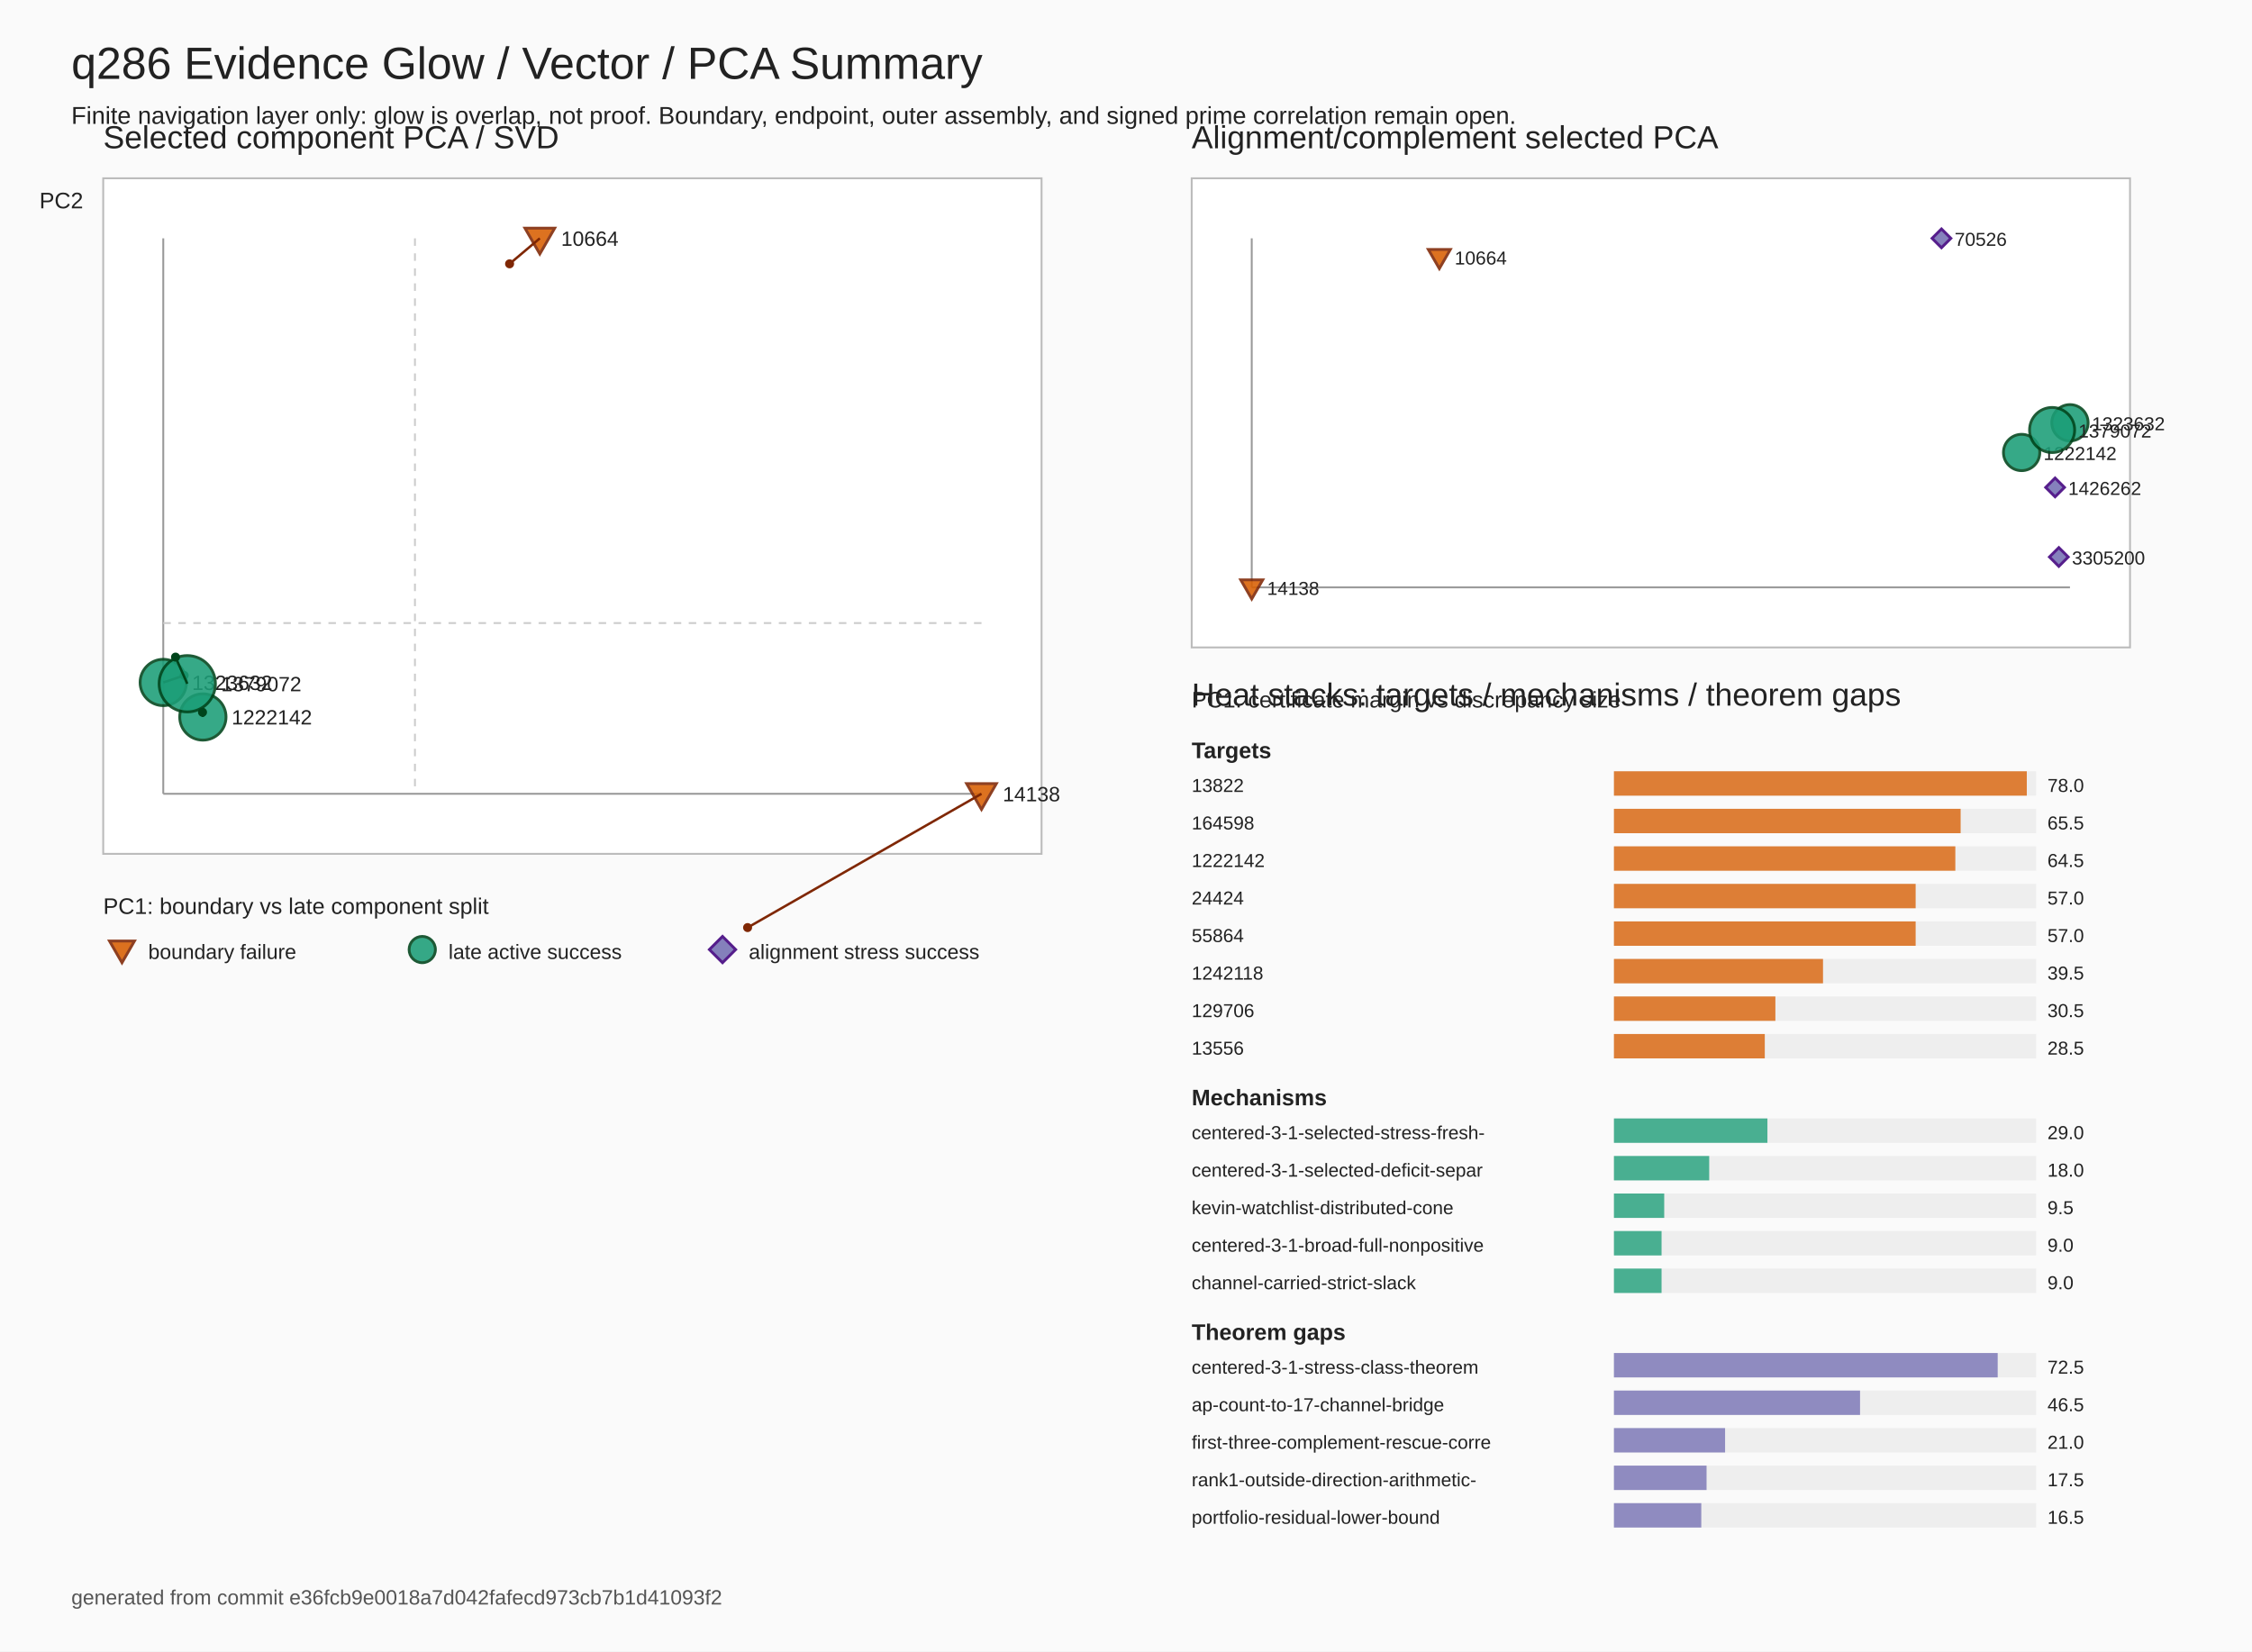
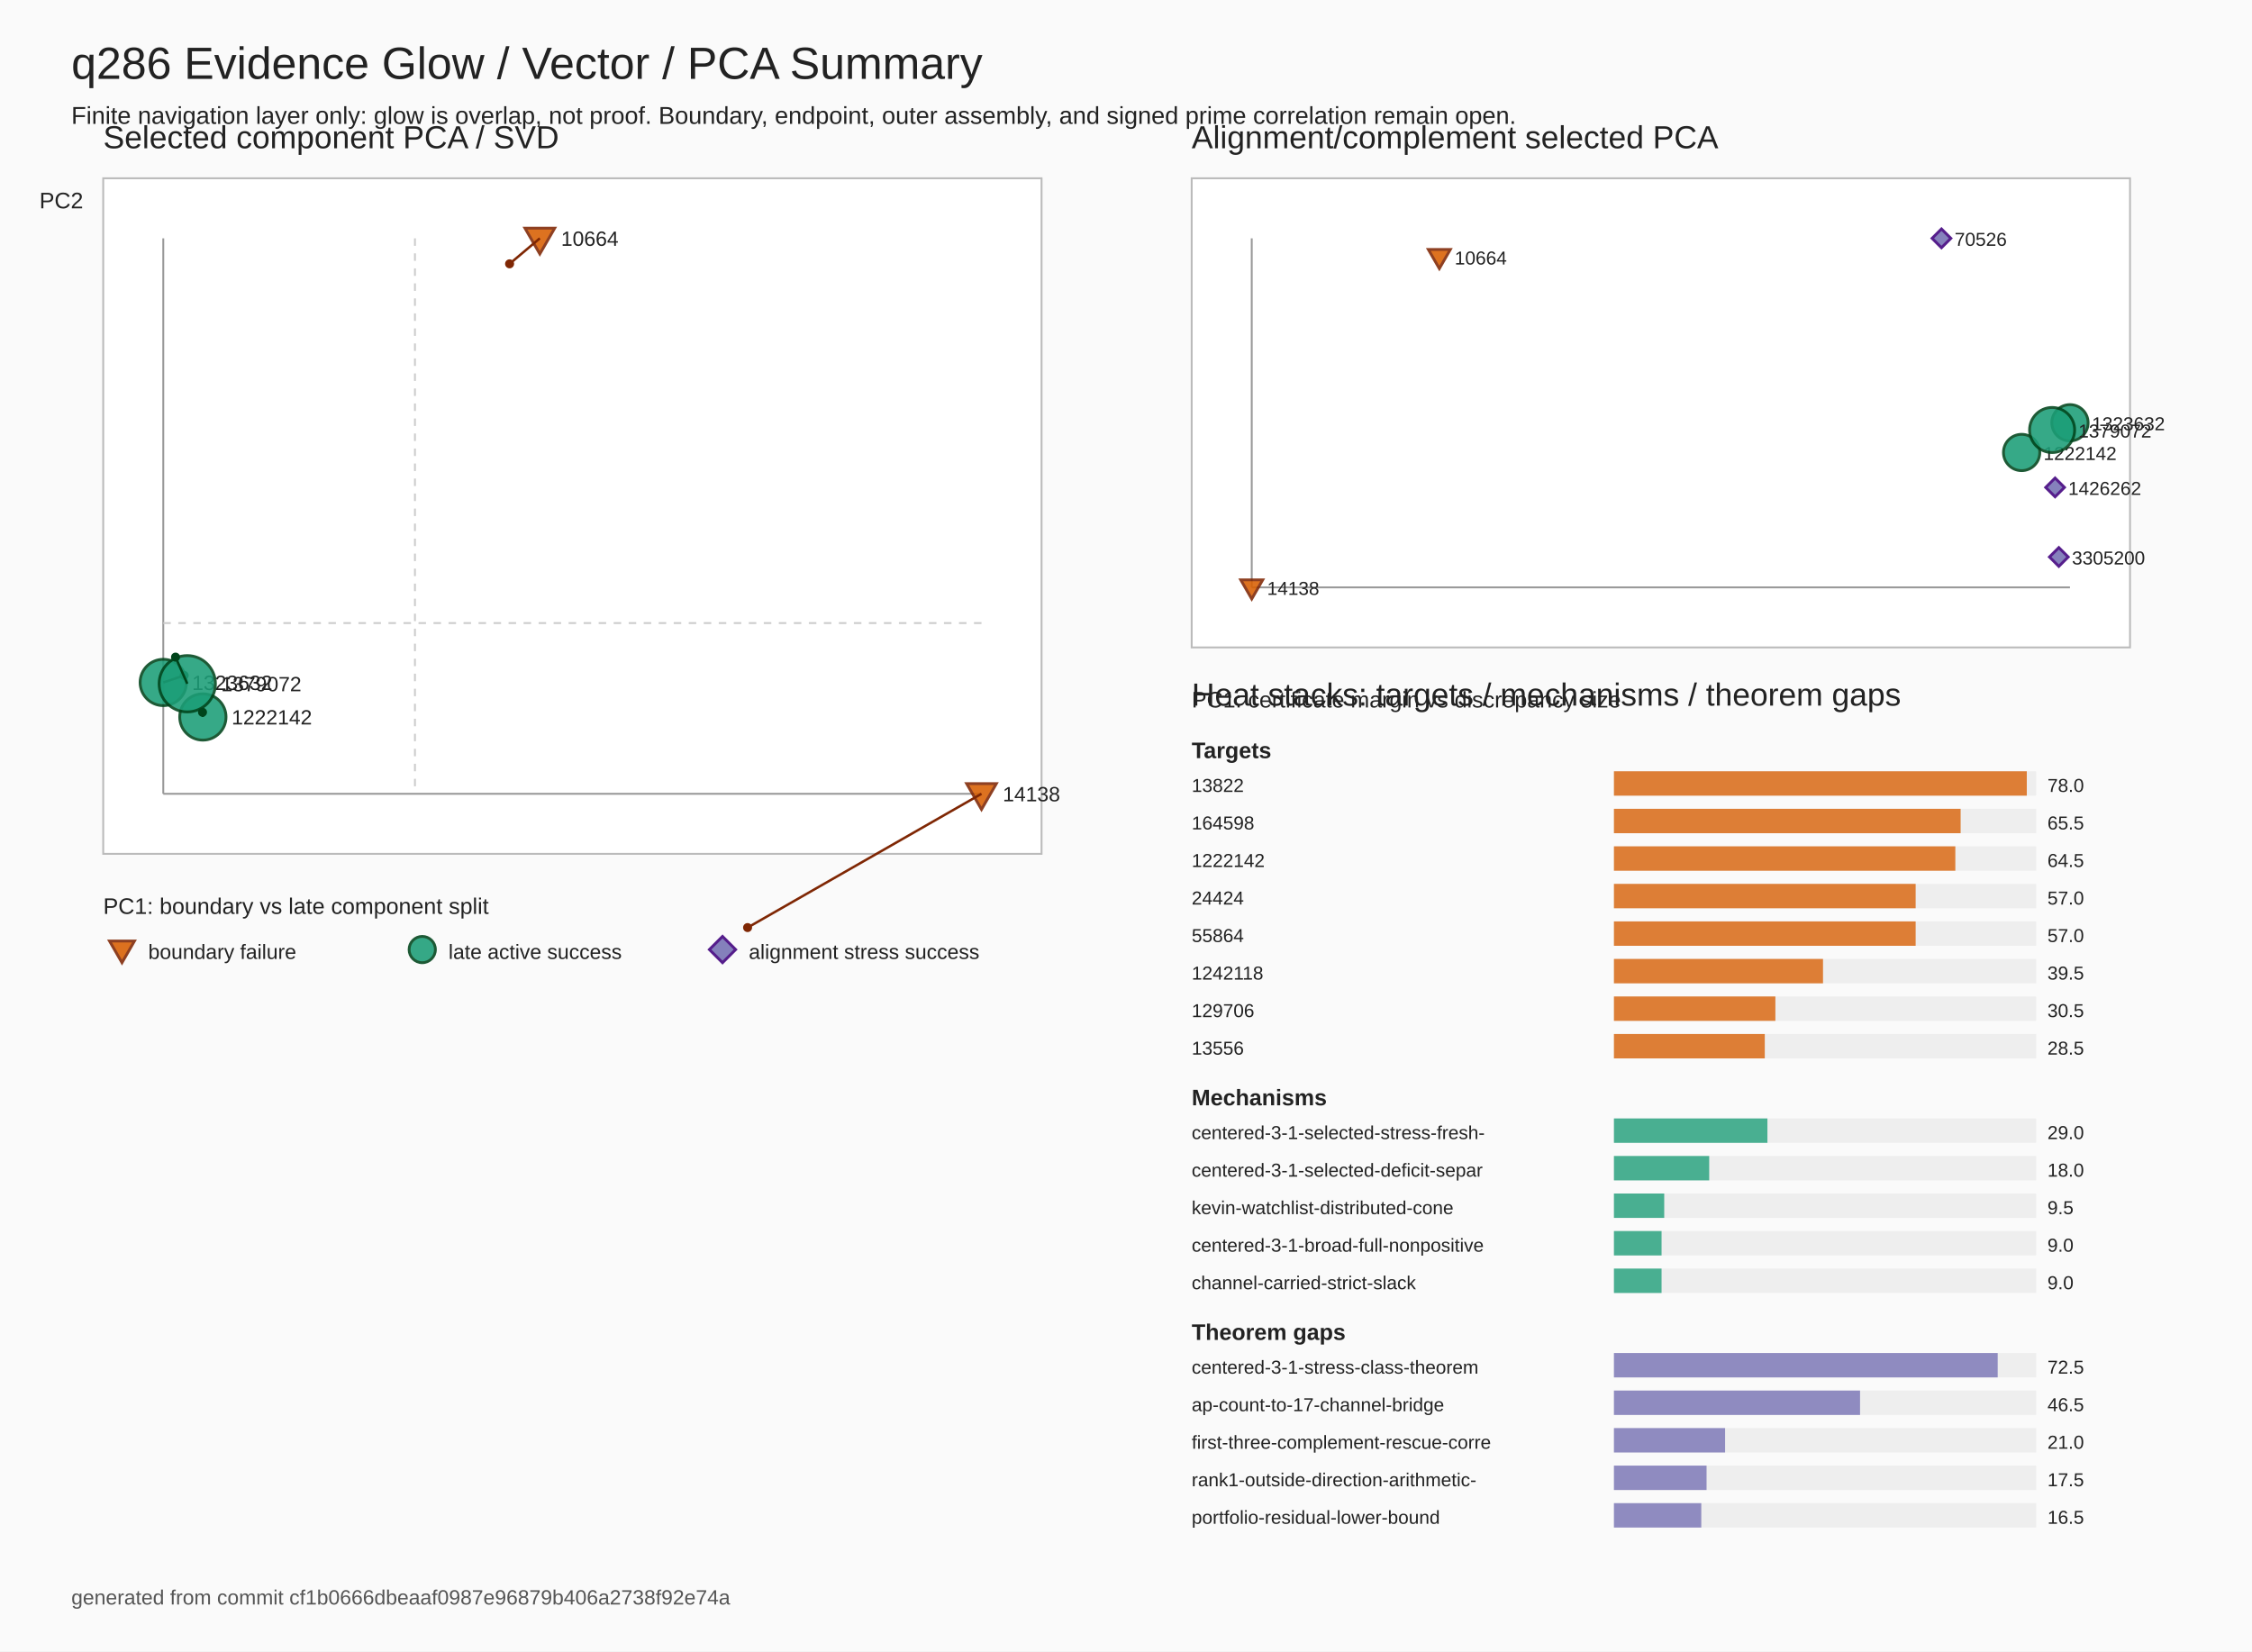
<svg xmlns="http://www.w3.org/2000/svg" width="1200" height="880" viewBox="0 0 1200 880" role="img" aria-labelledby="title desc">
  <rect x="0.00" y="0.00" width="1200.00" height="880.00" fill="#fafafa" stroke="none" opacity="1.0" />
  <text x="38.00" y="42.00" font-size="24" font-family="Arial, sans-serif" font-weight="500" text-anchor="start" fill="#222">q286 Evidence Glow / Vector / PCA Summary</text>
  <text x="38.00" y="66.00" font-size="13" font-family="Arial, sans-serif" font-weight="400" text-anchor="start" fill="#222">Finite navigation layer only: glow is overlap, not proof. Boundary, endpoint, outer assembly, and signed prime correlation remain open.</text>
-   <text x="38.00" y="855.00" font-size="11" font-family="Arial, sans-serif" font-weight="400" text-anchor="start" fill="#555">generated from commit e36fcb9e0018a7d042fafecd973cb7b1d41093f2</text>
+   <text x="38.00" y="855.00" font-size="11" font-family="Arial, sans-serif" font-weight="400" text-anchor="start" fill="#555">generated from commit cf1b0666dbeaaf0987e96879b406a2738f92e74a</text>
  <rect x="55.00" y="95.00" width="500.00" height="360.00" fill="#ffffff" stroke="#bbbbbb" opacity="1.0" />
  <text x="55.00" y="79.00" font-size="17" font-family="Arial, sans-serif" font-weight="500" text-anchor="start" fill="#222">Selected component PCA / SVD</text>
  <text x="55.00" y="487.00" font-size="12" font-family="Arial, sans-serif" font-weight="400" text-anchor="start" fill="#222">PC1: boundary vs late component split</text>
  <text x="21.00" y="111.00" font-size="12" font-family="Arial, sans-serif" font-weight="400" text-anchor="start" fill="#222">PC2</text>
  <line x1="87.00" y1="423.00" x2="523.00" y2="423.00" stroke="#999" stroke-width="1" />
  <line x1="87.00" y1="127.00" x2="87.00" y2="423.00" stroke="#999" stroke-width="1" />
  <line x1="221.11" y1="127.00" x2="221.11" y2="423.00" stroke="#cccccc" stroke-width="1" stroke-dasharray="4 4" />
  <line x1="87.00" y1="332.02" x2="523.00" y2="332.02" stroke="#cccccc" stroke-width="1" stroke-dasharray="4 4" />
  <polygon points="287.65,135.33 279.73,121.58 295.57,121.58" fill="#d95f02" stroke="#7f2704" stroke-width="1.5" opacity="0.88" />
  <text x="298.98" y="131.00" font-size="11" font-family="Arial, sans-serif" font-weight="400" text-anchor="start" fill="#222">10664</text>
  <line x1="287.65" y1="127.00" x2="271.54" y2="140.59" stroke="#7f2704" stroke-width="1.3" />
  <circle cx="271.54" cy="140.59" r="2.4" fill="#7f2704" />
  <polygon points="523.00,431.33 515.08,417.58 530.92,417.58" fill="#d95f02" stroke="#7f2704" stroke-width="1.5" opacity="0.88" />
  <text x="534.33" y="427.00" font-size="11" font-family="Arial, sans-serif" font-weight="400" text-anchor="start" fill="#222">14138</text>
  <line x1="523.00" y1="423.00" x2="398.36" y2="494.29" stroke="#7f2704" stroke-width="1.3" />
  <circle cx="398.36" cy="494.29" r="2.4" fill="#7f2704" />
  <circle cx="108.10" cy="382.06" r="12.33" fill="#1b9e77" stroke="#00441b" stroke-width="1.5" opacity="0.88" />
  <text x="123.43" y="386.06" font-size="11" font-family="Arial, sans-serif" font-weight="400" text-anchor="start" fill="#222">1222142</text>
  <line x1="108.10" y1="382.06" x2="107.91" y2="379.54" stroke="#00441b" stroke-width="1.3" />
  <circle cx="107.91" cy="379.54" r="2.4" fill="#00441b" />
  <circle cx="87.00" cy="363.67" r="12.33" fill="#1b9e77" stroke="#00441b" stroke-width="1.5" opacity="0.88" />
  <text x="102.33" y="367.67" font-size="11" font-family="Arial, sans-serif" font-weight="400" text-anchor="start" fill="#222">1323632</text>
  <line x1="87.00" y1="363.67" x2="98.13" y2="359.93" stroke="#00441b" stroke-width="1.3" />
  <circle cx="98.13" cy="359.93" r="2.4" fill="#00441b" />
  <circle cx="99.79" cy="364.36" r="15.00" fill="#1b9e77" stroke="#00441b" stroke-width="1.5" opacity="0.88" />
  <text x="117.79" y="368.36" font-size="11" font-family="Arial, sans-serif" font-weight="400" text-anchor="start" fill="#222">1379072</text>
  <line x1="99.79" y1="364.36" x2="93.53" y2="350.16" stroke="#00441b" stroke-width="1.3" />
  <circle cx="93.53" cy="350.16" r="2.4" fill="#00441b" />
  <polygon points="65.00,513.00 58.35,501.45 71.65,501.45" fill="#d95f02" stroke="#7f2704" stroke-width="1.5" opacity="0.88" />
  <text x="79.00" y="511.00" font-size="11" font-family="Arial, sans-serif" font-weight="400" text-anchor="start" fill="#222">boundary failure</text>
  <circle cx="225.00" cy="506.00" r="7.00" fill="#1b9e77" stroke="#00441b" stroke-width="1.5" opacity="0.88" />
  <text x="239.00" y="511.00" font-size="11" font-family="Arial, sans-serif" font-weight="400" text-anchor="start" fill="#222">late active success</text>
  <polygon points="385.00,499.00 392.00,506.00 385.00,513.00 378.00,506.00" fill="#7570b3" stroke="#3f007d" stroke-width="1.5" opacity="0.88" />
  <text x="399.00" y="511.00" font-size="11" font-family="Arial, sans-serif" font-weight="400" text-anchor="start" fill="#222">alignment stress success</text>
  <rect x="635.00" y="95.00" width="500.00" height="250.00" fill="#ffffff" stroke="#bbbbbb" opacity="1.0" />
  <text x="635.00" y="79.00" font-size="17" font-family="Arial, sans-serif" font-weight="500" text-anchor="start" fill="#222">Alignment/complement selected PCA</text>
  <text x="635.00" y="377.00" font-size="12" font-family="Arial, sans-serif" font-weight="400" text-anchor="start" fill="#222">PC1: certificate margin vs discrepancy size</text>
  <line x1="667.00" y1="313.00" x2="1103.00" y2="313.00" stroke="#999" stroke-width="1" />
  <line x1="667.00" y1="127.00" x2="667.00" y2="313.00" stroke="#999" stroke-width="1" />
  <polygon points="766.97,143.12 761.11,132.95 772.82,132.95" fill="#d95f02" stroke="#7f2704" stroke-width="1.5" opacity="0.88" />
  <text x="775.13" y="140.95" font-size="10" font-family="Arial, sans-serif" font-weight="400" text-anchor="start" fill="#222">10664</text>
  <polygon points="667.00,319.17 661.14,308.99 672.86,308.99" fill="#d95f02" stroke="#7f2704" stroke-width="1.5" opacity="0.88" />
  <text x="675.17" y="317.00" font-size="10" font-family="Arial, sans-serif" font-weight="400" text-anchor="start" fill="#222">14138</text>
  <polygon points="1034.53,122.00 1039.53,127.00 1034.53,132.00 1029.53,127.00" fill="#7570b3" stroke="#3f007d" stroke-width="1.5" opacity="0.88" />
  <text x="1041.53" y="131.00" font-size="10" font-family="Arial, sans-serif" font-weight="400" text-anchor="start" fill="#222">70526</text>
  <circle cx="1077.24" cy="241.12" r="9.67" fill="#1b9e77" stroke="#00441b" stroke-width="1.5" opacity="0.88" />
  <text x="1088.91" y="245.12" font-size="10" font-family="Arial, sans-serif" font-weight="400" text-anchor="start" fill="#222">1222142</text>
  <circle cx="1103.00" cy="225.29" r="9.67" fill="#1b9e77" stroke="#00441b" stroke-width="1.5" opacity="0.88" />
  <text x="1114.67" y="229.29" font-size="10" font-family="Arial, sans-serif" font-weight="400" text-anchor="start" fill="#222">1323632</text>
  <circle cx="1093.49" cy="229.14" r="12.00" fill="#1b9e77" stroke="#00441b" stroke-width="1.5" opacity="0.88" />
  <text x="1107.49" y="233.14" font-size="10" font-family="Arial, sans-serif" font-weight="400" text-anchor="start" fill="#222">1379072</text>
  <polygon points="1095.07,254.73 1100.07,259.73 1095.07,264.73 1090.07,259.73" fill="#7570b3" stroke="#3f007d" stroke-width="1.5" opacity="0.88" />
  <text x="1102.07" y="263.73" font-size="10" font-family="Arial, sans-serif" font-weight="400" text-anchor="start" fill="#222">1426262</text>
  <polygon points="1097.07,291.80 1102.07,296.80 1097.07,301.80 1092.07,296.80" fill="#7570b3" stroke="#3f007d" stroke-width="1.5" opacity="0.88" />
  <text x="1104.07" y="300.80" font-size="10" font-family="Arial, sans-serif" font-weight="400" text-anchor="start" fill="#222">3305200</text>
  <text x="635.00" y="376.00" font-size="17" font-family="Arial, sans-serif" font-weight="500" text-anchor="start" fill="#222">Heat stacks: targets / mechanisms / theorem gaps</text>
  <text x="635.00" y="404.00" font-size="12" font-family="Arial, sans-serif" font-weight="600" text-anchor="start" fill="#222">Targets</text>
  <text x="635.00" y="422.00" font-size="10" font-family="Arial, sans-serif" font-weight="400" text-anchor="start" fill="#222">13822</text>
  <rect x="860.00" y="411.00" width="225.00" height="13.00" fill="#eeeeee" stroke="none" opacity="1.0" />
  <rect x="860.00" y="411.00" width="220.00" height="13.00" fill="#d95f02" stroke="none" opacity="0.78" />
  <text x="1091.00" y="422.00" font-size="10" font-family="Arial, sans-serif" font-weight="400" text-anchor="start" fill="#222">78.0</text>
  <text x="635.00" y="442.00" font-size="10" font-family="Arial, sans-serif" font-weight="400" text-anchor="start" fill="#222">164598</text>
  <rect x="860.00" y="431.00" width="225.00" height="13.00" fill="#eeeeee" stroke="none" opacity="1.0" />
  <rect x="860.00" y="431.00" width="184.74" height="13.00" fill="#d95f02" stroke="none" opacity="0.78" />
  <text x="1091.00" y="442.00" font-size="10" font-family="Arial, sans-serif" font-weight="400" text-anchor="start" fill="#222">65.5</text>
  <text x="635.00" y="462.00" font-size="10" font-family="Arial, sans-serif" font-weight="400" text-anchor="start" fill="#222">1222142</text>
  <rect x="860.00" y="451.00" width="225.00" height="13.00" fill="#eeeeee" stroke="none" opacity="1.0" />
  <rect x="860.00" y="451.00" width="181.92" height="13.00" fill="#d95f02" stroke="none" opacity="0.78" />
  <text x="1091.00" y="462.00" font-size="10" font-family="Arial, sans-serif" font-weight="400" text-anchor="start" fill="#222">64.5</text>
  <text x="635.00" y="482.00" font-size="10" font-family="Arial, sans-serif" font-weight="400" text-anchor="start" fill="#222">24424</text>
  <rect x="860.00" y="471.00" width="225.00" height="13.00" fill="#eeeeee" stroke="none" opacity="1.0" />
  <rect x="860.00" y="471.00" width="160.77" height="13.00" fill="#d95f02" stroke="none" opacity="0.78" />
  <text x="1091.00" y="482.00" font-size="10" font-family="Arial, sans-serif" font-weight="400" text-anchor="start" fill="#222">57.0</text>
  <text x="635.00" y="502.00" font-size="10" font-family="Arial, sans-serif" font-weight="400" text-anchor="start" fill="#222">55864</text>
  <rect x="860.00" y="491.00" width="225.00" height="13.00" fill="#eeeeee" stroke="none" opacity="1.0" />
  <rect x="860.00" y="491.00" width="160.77" height="13.00" fill="#d95f02" stroke="none" opacity="0.78" />
  <text x="1091.00" y="502.00" font-size="10" font-family="Arial, sans-serif" font-weight="400" text-anchor="start" fill="#222">57.0</text>
  <text x="635.00" y="522.00" font-size="10" font-family="Arial, sans-serif" font-weight="400" text-anchor="start" fill="#222">1242118</text>
  <rect x="860.00" y="511.00" width="225.00" height="13.00" fill="#eeeeee" stroke="none" opacity="1.0" />
  <rect x="860.00" y="511.00" width="111.41" height="13.00" fill="#d95f02" stroke="none" opacity="0.78" />
  <text x="1091.00" y="522.00" font-size="10" font-family="Arial, sans-serif" font-weight="400" text-anchor="start" fill="#222">39.5</text>
  <text x="635.00" y="542.00" font-size="10" font-family="Arial, sans-serif" font-weight="400" text-anchor="start" fill="#222">129706</text>
  <rect x="860.00" y="531.00" width="225.00" height="13.00" fill="#eeeeee" stroke="none" opacity="1.0" />
  <rect x="860.00" y="531.00" width="86.03" height="13.00" fill="#d95f02" stroke="none" opacity="0.78" />
  <text x="1091.00" y="542.00" font-size="10" font-family="Arial, sans-serif" font-weight="400" text-anchor="start" fill="#222">30.5</text>
  <text x="635.00" y="562.00" font-size="10" font-family="Arial, sans-serif" font-weight="400" text-anchor="start" fill="#222">13556</text>
  <rect x="860.00" y="551.00" width="225.00" height="13.00" fill="#eeeeee" stroke="none" opacity="1.0" />
  <rect x="860.00" y="551.00" width="80.38" height="13.00" fill="#d95f02" stroke="none" opacity="0.78" />
  <text x="1091.00" y="562.00" font-size="10" font-family="Arial, sans-serif" font-weight="400" text-anchor="start" fill="#222">28.5</text>
  <text x="635.00" y="589.00" font-size="12" font-family="Arial, sans-serif" font-weight="600" text-anchor="start" fill="#222">Mechanisms</text>
  <text x="635.00" y="607.00" font-size="10" font-family="Arial, sans-serif" font-weight="400" text-anchor="start" fill="#222">centered-3-1-selected-stress-fresh-</text>
  <rect x="860.00" y="596.00" width="225.00" height="13.00" fill="#eeeeee" stroke="none" opacity="1.0" />
  <rect x="860.00" y="596.00" width="81.79" height="13.00" fill="#1b9e77" stroke="none" opacity="0.78" />
  <text x="1091.00" y="607.00" font-size="10" font-family="Arial, sans-serif" font-weight="400" text-anchor="start" fill="#222">29.0</text>
  <text x="635.00" y="627.00" font-size="10" font-family="Arial, sans-serif" font-weight="400" text-anchor="start" fill="#222">centered-3-1-selected-deficit-separ</text>
  <rect x="860.00" y="616.00" width="225.00" height="13.00" fill="#eeeeee" stroke="none" opacity="1.0" />
  <rect x="860.00" y="616.00" width="50.77" height="13.00" fill="#1b9e77" stroke="none" opacity="0.78" />
  <text x="1091.00" y="627.00" font-size="10" font-family="Arial, sans-serif" font-weight="400" text-anchor="start" fill="#222">18.0</text>
  <text x="635.00" y="647.00" font-size="10" font-family="Arial, sans-serif" font-weight="400" text-anchor="start" fill="#222">kevin-watchlist-distributed-cone</text>
  <rect x="860.00" y="636.00" width="225.00" height="13.00" fill="#eeeeee" stroke="none" opacity="1.0" />
  <rect x="860.00" y="636.00" width="26.79" height="13.00" fill="#1b9e77" stroke="none" opacity="0.78" />
  <text x="1091.00" y="647.00" font-size="10" font-family="Arial, sans-serif" font-weight="400" text-anchor="start" fill="#222">9.5</text>
  <text x="635.00" y="667.00" font-size="10" font-family="Arial, sans-serif" font-weight="400" text-anchor="start" fill="#222">centered-3-1-broad-full-nonpositive</text>
  <rect x="860.00" y="656.00" width="225.00" height="13.00" fill="#eeeeee" stroke="none" opacity="1.0" />
  <rect x="860.00" y="656.00" width="25.38" height="13.00" fill="#1b9e77" stroke="none" opacity="0.78" />
  <text x="1091.00" y="667.00" font-size="10" font-family="Arial, sans-serif" font-weight="400" text-anchor="start" fill="#222">9.0</text>
  <text x="635.00" y="687.00" font-size="10" font-family="Arial, sans-serif" font-weight="400" text-anchor="start" fill="#222">channel-carried-strict-slack</text>
  <rect x="860.00" y="676.00" width="225.00" height="13.00" fill="#eeeeee" stroke="none" opacity="1.0" />
  <rect x="860.00" y="676.00" width="25.38" height="13.00" fill="#1b9e77" stroke="none" opacity="0.78" />
  <text x="1091.00" y="687.00" font-size="10" font-family="Arial, sans-serif" font-weight="400" text-anchor="start" fill="#222">9.0</text>
  <text x="635.00" y="714.00" font-size="12" font-family="Arial, sans-serif" font-weight="600" text-anchor="start" fill="#222">Theorem gaps</text>
  <text x="635.00" y="732.00" font-size="10" font-family="Arial, sans-serif" font-weight="400" text-anchor="start" fill="#222">centered-3-1-stress-class-theorem</text>
  <rect x="860.00" y="721.00" width="225.00" height="13.00" fill="#eeeeee" stroke="none" opacity="1.0" />
  <rect x="860.00" y="721.00" width="204.49" height="13.00" fill="#7570b3" stroke="none" opacity="0.78" />
  <text x="1091.00" y="732.00" font-size="10" font-family="Arial, sans-serif" font-weight="400" text-anchor="start" fill="#222">72.5</text>
  <text x="635.00" y="752.00" font-size="10" font-family="Arial, sans-serif" font-weight="400" text-anchor="start" fill="#222">ap-count-to-17-channel-bridge</text>
  <rect x="860.00" y="741.00" width="225.00" height="13.00" fill="#eeeeee" stroke="none" opacity="1.0" />
  <rect x="860.00" y="741.00" width="131.15" height="13.00" fill="#7570b3" stroke="none" opacity="0.78" />
  <text x="1091.00" y="752.00" font-size="10" font-family="Arial, sans-serif" font-weight="400" text-anchor="start" fill="#222">46.5</text>
  <text x="635.00" y="772.00" font-size="10" font-family="Arial, sans-serif" font-weight="400" text-anchor="start" fill="#222">first-three-complement-rescue-corre</text>
  <rect x="860.00" y="761.00" width="225.00" height="13.00" fill="#eeeeee" stroke="none" opacity="1.0" />
  <rect x="860.00" y="761.00" width="59.23" height="13.00" fill="#7570b3" stroke="none" opacity="0.78" />
  <text x="1091.00" y="772.00" font-size="10" font-family="Arial, sans-serif" font-weight="400" text-anchor="start" fill="#222">21.0</text>
  <text x="635.00" y="792.00" font-size="10" font-family="Arial, sans-serif" font-weight="400" text-anchor="start" fill="#222">rank1-outside-direction-arithmetic-</text>
  <rect x="860.00" y="781.00" width="225.00" height="13.00" fill="#eeeeee" stroke="none" opacity="1.0" />
  <rect x="860.00" y="781.00" width="49.36" height="13.00" fill="#7570b3" stroke="none" opacity="0.78" />
  <text x="1091.00" y="792.00" font-size="10" font-family="Arial, sans-serif" font-weight="400" text-anchor="start" fill="#222">17.5</text>
  <text x="635.00" y="812.00" font-size="10" font-family="Arial, sans-serif" font-weight="400" text-anchor="start" fill="#222">portfolio-residual-lower-bound</text>
  <rect x="860.00" y="801.00" width="225.00" height="13.00" fill="#eeeeee" stroke="none" opacity="1.0" />
  <rect x="860.00" y="801.00" width="46.54" height="13.00" fill="#7570b3" stroke="none" opacity="0.78" />
  <text x="1091.00" y="812.00" font-size="10" font-family="Arial, sans-serif" font-weight="400" text-anchor="start" fill="#222">16.5</text>
</svg>
